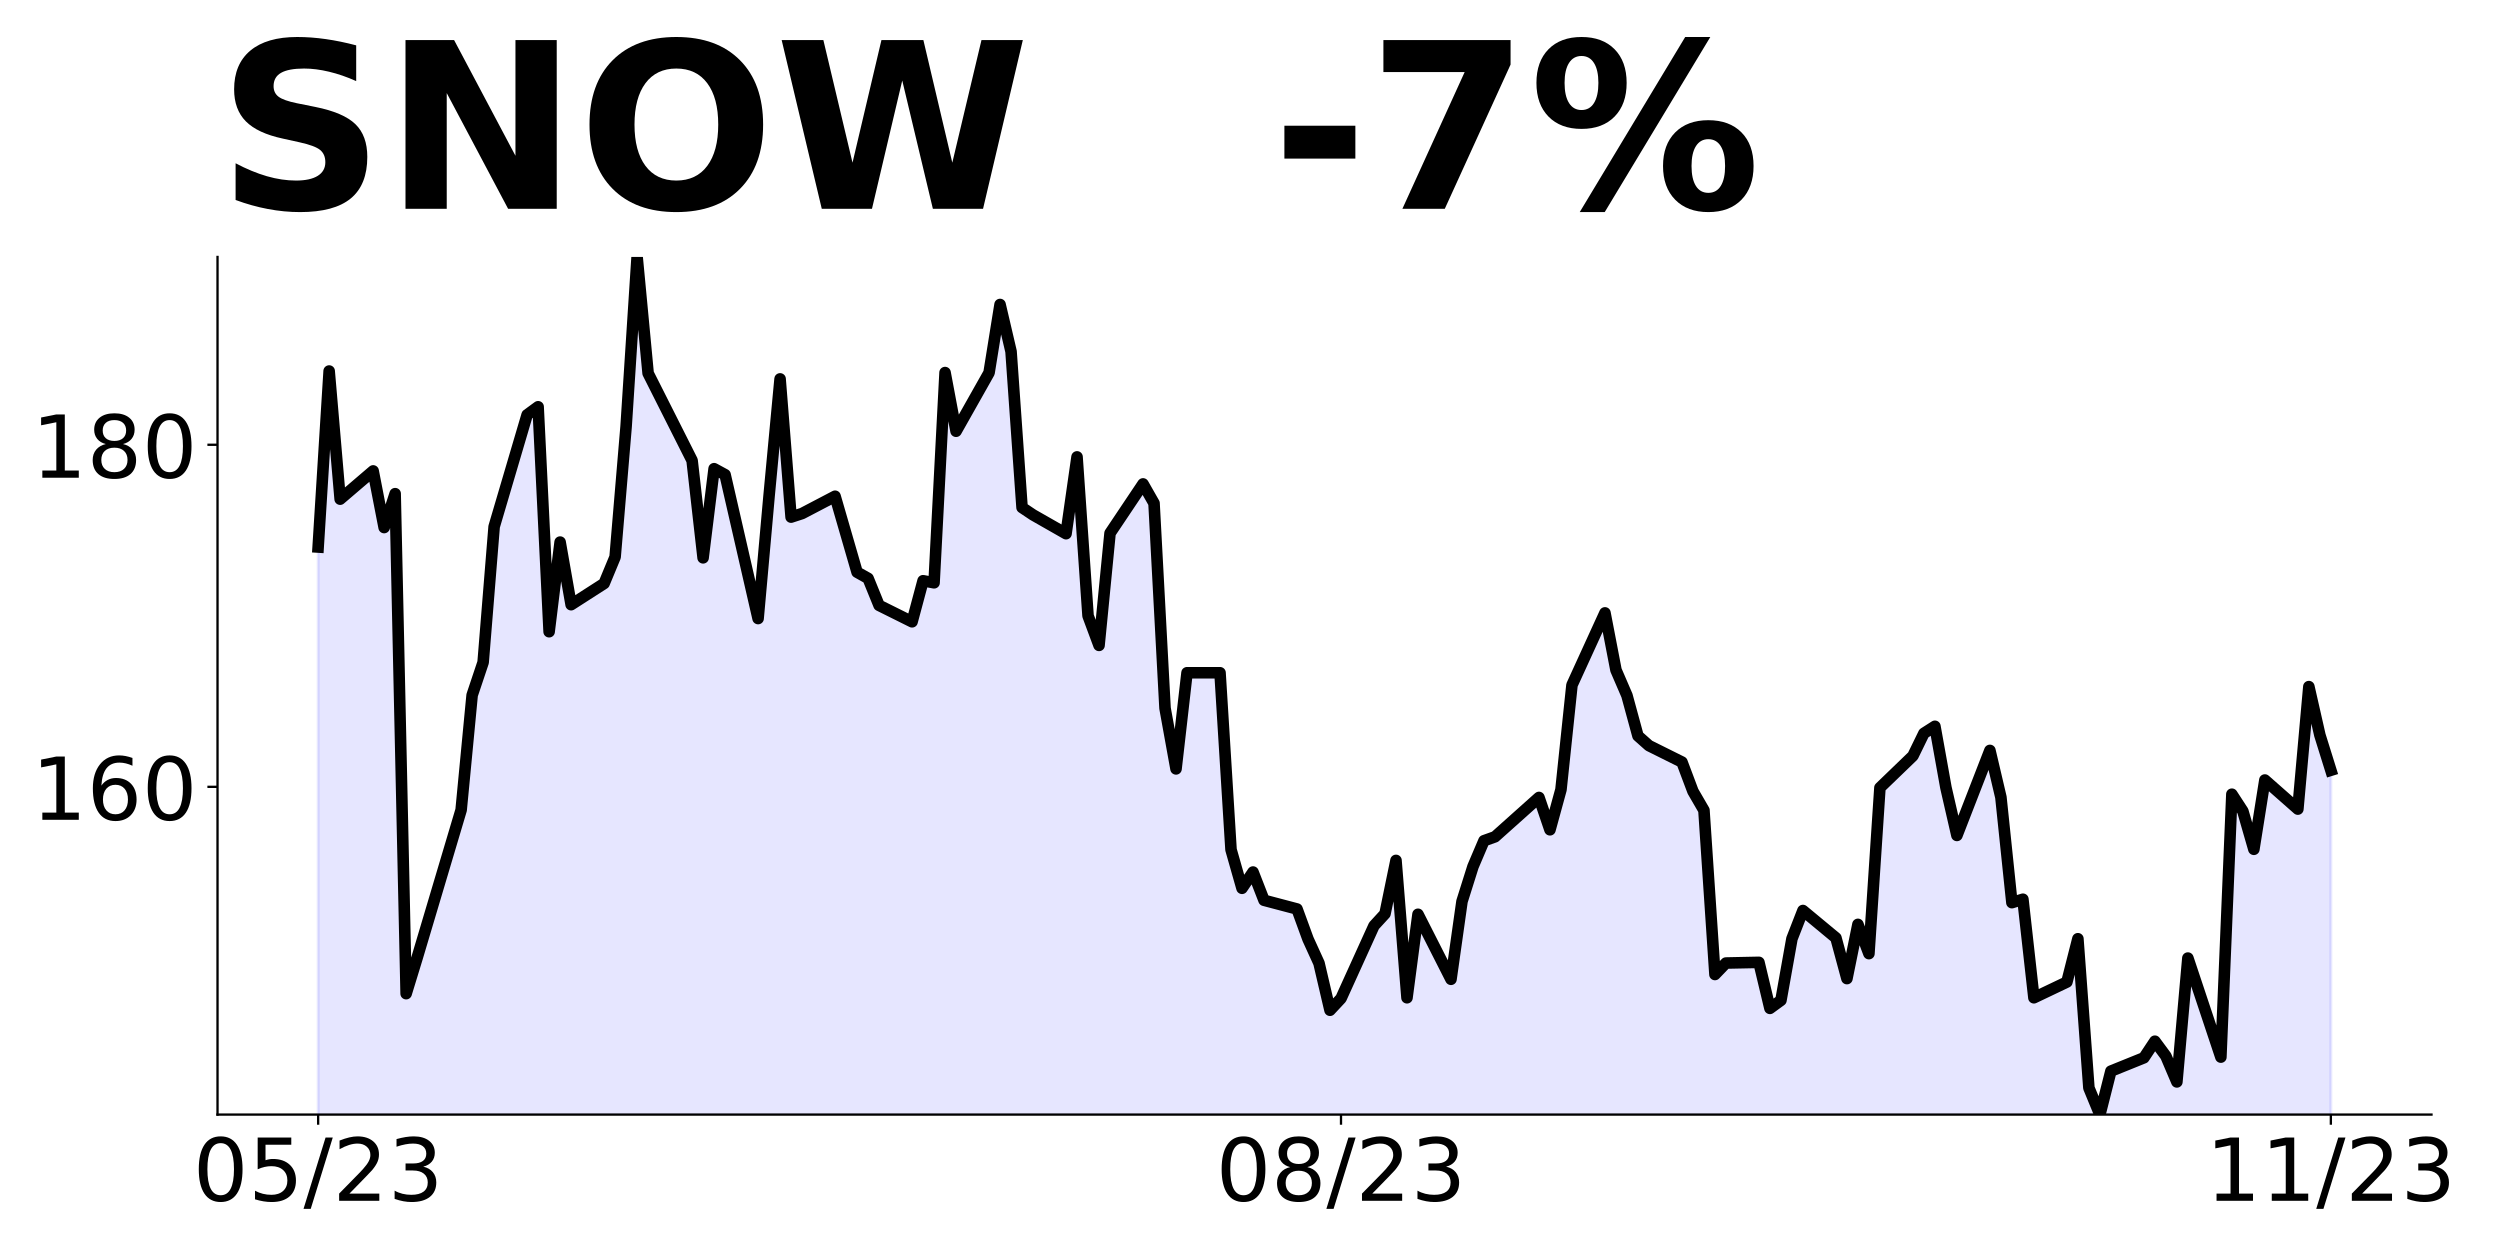
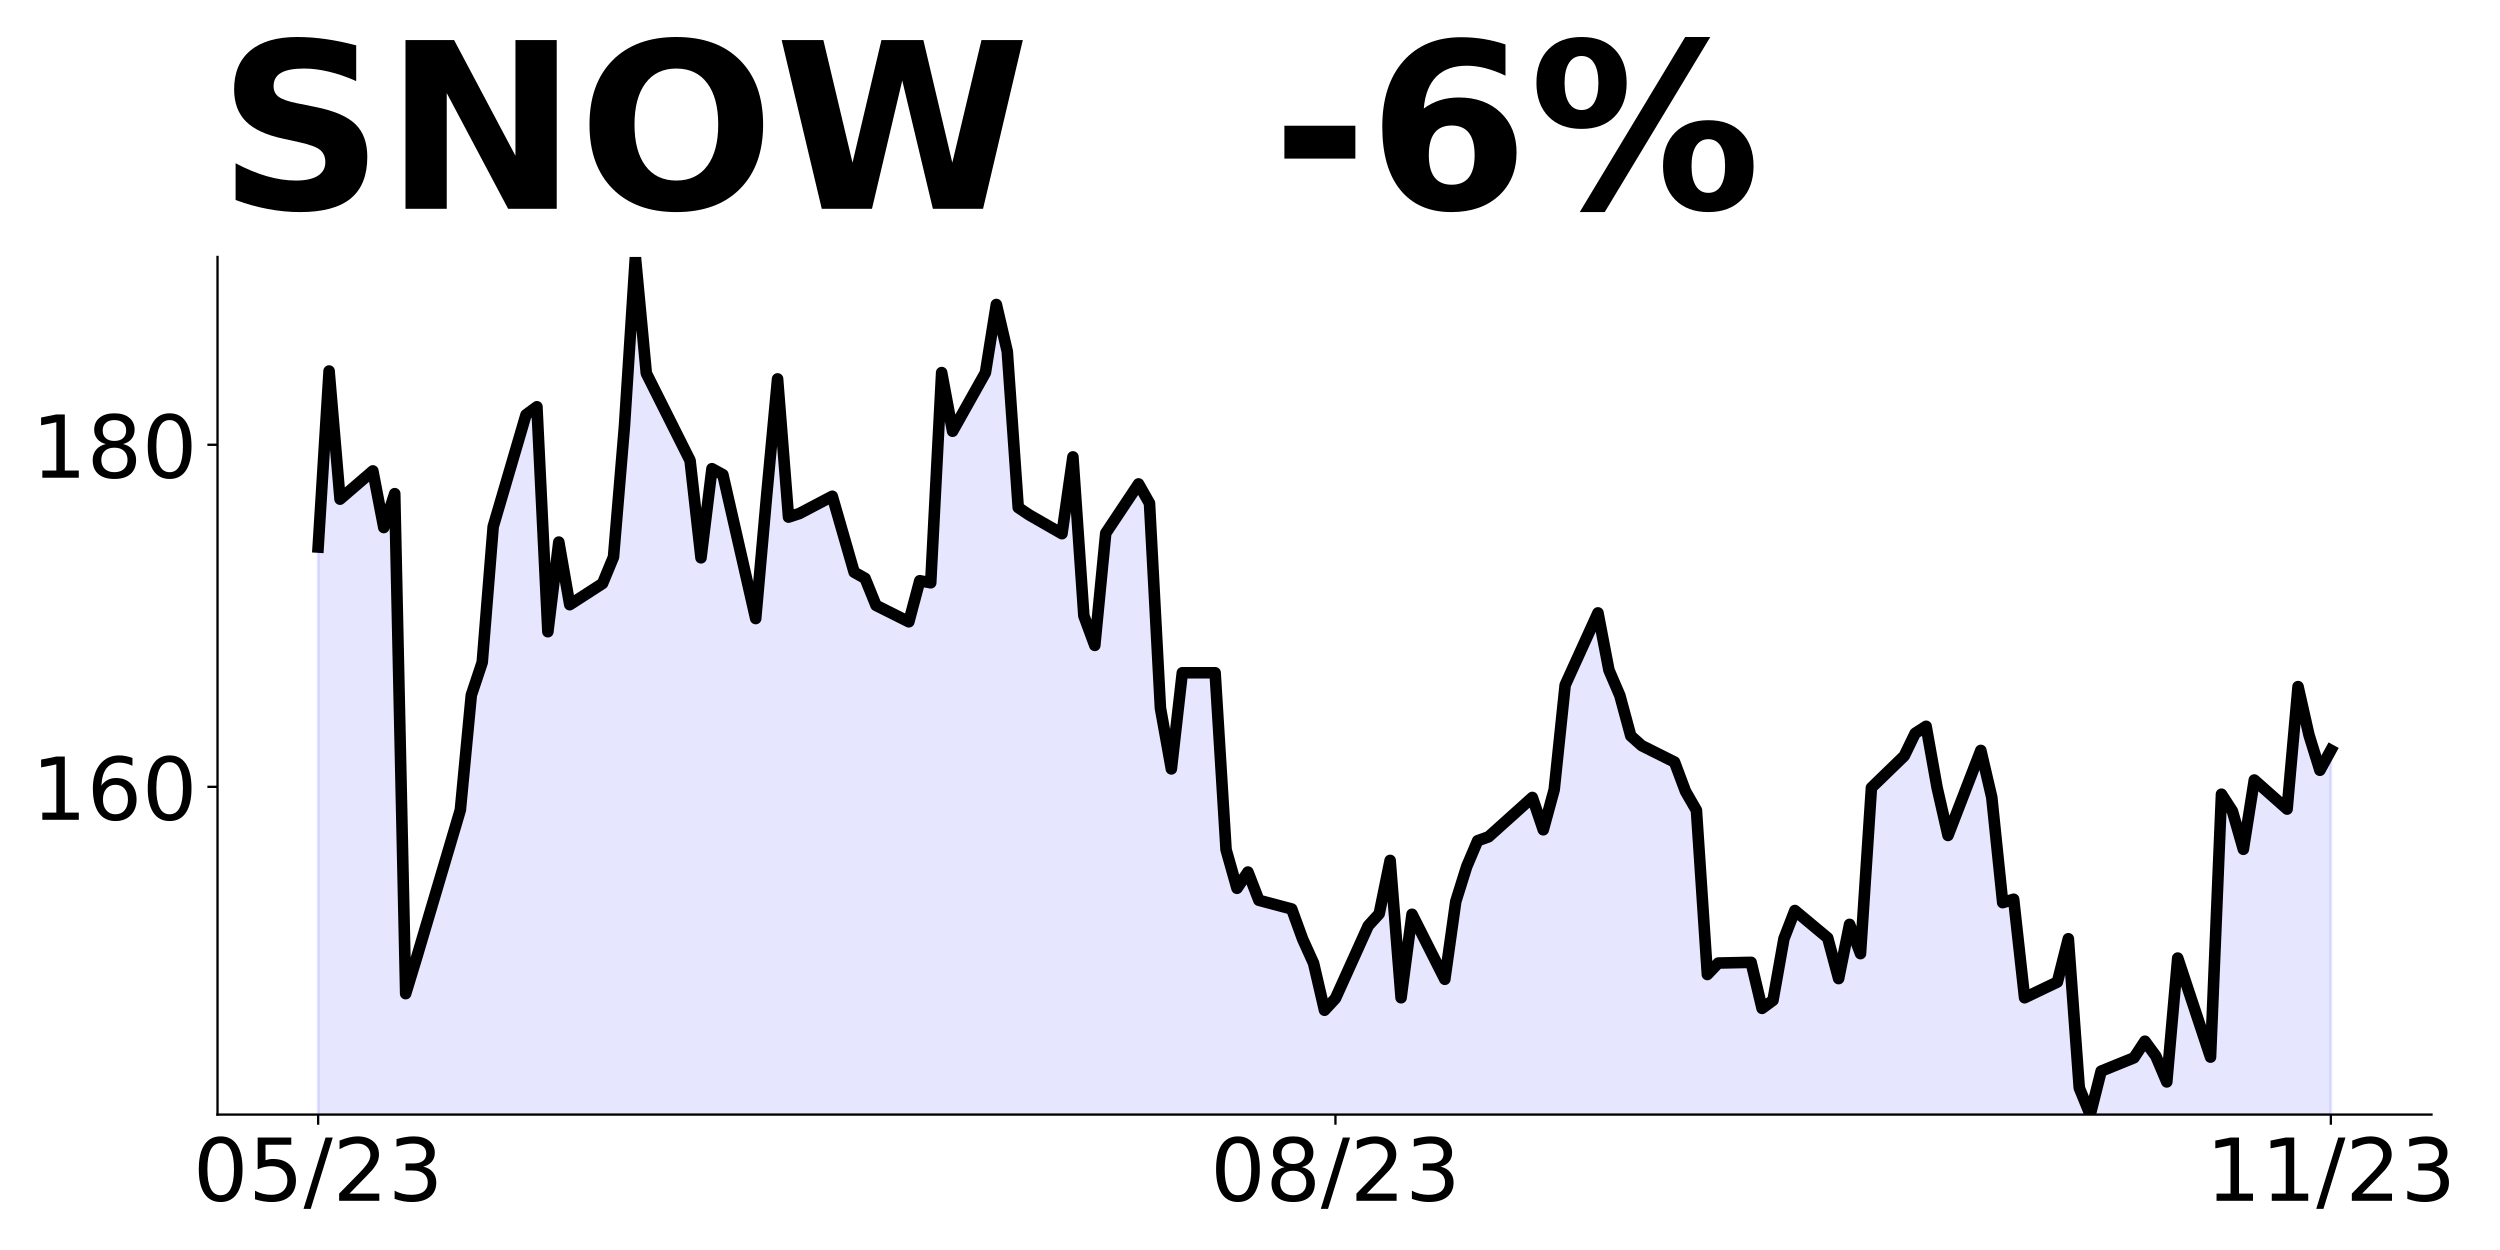
<svg xmlns="http://www.w3.org/2000/svg" xmlns:xlink="http://www.w3.org/1999/xlink" height="432pt" version="1.1" viewBox="0 0 864 432" width="864pt">
  <defs>
    <style type="text/css">
*{stroke-linecap:butt;stroke-linejoin:round;}
  </style>
  </defs>
  <g id="figure_1">
    <g id="patch_1">
      <path d="M 0 432  L 864 432  L 864 0  L 0 0  z " style="fill:none;" />
    </g>
    <g id="axes_1">
      <g id="patch_2">
        <path d="M 75.175 385.2  L 840.324 385.2  L 840.324 88.8  L 75.175 88.8  z " style="fill:none;" />
      </g>
      <g id="PolyCollection_1">
-         <path clip-path="url(#p5289a8e503)" d="M 109.954 1217.768  L 109.954 189.058  L 113.756 128.229  L 117.557 172.506  L 128.96 162.752  L 132.761 182.319  L 136.562 170.614  L 140.363 343.406  L 144.164 330.992  L 159.368 279.917  L 163.169 240.251  L 166.97 228.901  L 170.771 182.023  L 182.174 143.363  L 185.975 140.584  L 189.776 218.32  L 193.577 187.344  L 197.378 208.98  L 208.781 201.65  L 212.583 192.487  L 216.384 147.382  L 220.185 88.8  L 223.986 128.998  L 239.19 159.146  L 242.991 192.782  L 246.792 161.984  L 250.593 164.053  L 261.996 213.768  L 265.797 171.324  L 269.598 130.949  L 273.399 178.713  L 277.2 177.472  L 288.603 171.501  L 296.205 197.748  L 300.006 199.876  L 303.807 209.216  L 315.211 214.891  L 319.012 200.704  L 322.813 201.413  L 326.614 128.761  L 330.415 149.038  L 341.818 128.82  L 345.619 105.234  L 349.42 121.49  L 353.221 175.403  L 357.022 177.945  L 368.425 184.447  L 372.226 157.905  L 376.027 212.822  L 379.828 223.049  L 383.629 184.27  L 395.032 167.245  L 398.833 173.925  L 402.634 244.744  L 406.435 265.73  L 410.236 232.507  L 421.64 232.507  L 425.441 293.632  L 429.242 306.991  L 433.043 301.376  L 436.844 311.13  L 448.247 314.144  L 452.048 324.548  L 455.849 332.884  L 459.65 349.14  L 463.451 345.061  L 474.854 319.938  L 478.655 315.8  L 482.456 297.356  L 486.257 344.825  L 490.058 315.977  L 501.461 338.44  L 505.262 311.543  L 509.063 299.484  L 512.864 290.558  L 516.666 289.198  L 531.87 275.602  L 535.671 286.774  L 539.472 272.882  L 543.273 236.764  L 554.676 211.817  L 558.477 231.561  L 562.278 240.37  L 566.079 254.321  L 569.88 257.69  L 581.283 263.365  L 585.084 273.474  L 588.885 280.035  L 592.686 336.785  L 596.487 332.825  L 607.89 332.588  L 611.691 348.49  L 615.492 345.711  L 619.294 324.43  L 623.095 314.676  L 634.498 324.135  L 638.299 338.204  L 642.1 319.465  L 645.901 329.573  L 649.702 272.232  L 661.105 261.237  L 664.906 253.434  L 668.707 251.01  L 672.508 272.173  L 676.309 288.725  L 687.712 259.345  L 691.513 275.543  L 695.314 311.957  L 699.115 310.775  L 702.916 344.825  L 714.319 339.386  L 718.121 324.43  L 721.922 375.978  L 725.723 385.2  L 729.524 370.185  L 740.927 365.574  L 744.728 359.84  L 748.529 364.983  L 752.33 373.909  L 756.131 331.11  L 767.534 365.338  L 771.335 274.479  L 775.136 280.331  L 778.937 293.513  L 782.738 269.572  L 794.141 279.622  L 797.942 237.296  L 801.743 254.025  L 805.544 266.203  L 805.544 1217.768  L 805.544 1217.768  L 801.743 1217.768  L 797.942 1217.768  L 794.141 1217.768  L 782.738 1217.768  L 778.937 1217.768  L 775.136 1217.768  L 771.335 1217.768  L 767.534 1217.768  L 756.131 1217.768  L 752.33 1217.768  L 748.529 1217.768  L 744.728 1217.768  L 740.927 1217.768  L 729.524 1217.768  L 725.723 1217.768  L 721.922 1217.768  L 718.121 1217.768  L 714.319 1217.768  L 702.916 1217.768  L 699.115 1217.768  L 695.314 1217.768  L 691.513 1217.768  L 687.712 1217.768  L 676.309 1217.768  L 672.508 1217.768  L 668.707 1217.768  L 664.906 1217.768  L 661.105 1217.768  L 649.702 1217.768  L 645.901 1217.768  L 642.1 1217.768  L 638.299 1217.768  L 634.498 1217.768  L 623.095 1217.768  L 619.294 1217.768  L 615.492 1217.768  L 611.691 1217.768  L 607.89 1217.768  L 596.487 1217.768  L 592.686 1217.768  L 588.885 1217.768  L 585.084 1217.768  L 581.283 1217.768  L 569.88 1217.768  L 566.079 1217.768  L 562.278 1217.768  L 558.477 1217.768  L 554.676 1217.768  L 543.273 1217.768  L 539.472 1217.768  L 535.671 1217.768  L 531.87 1217.768  L 516.666 1217.768  L 512.864 1217.768  L 509.063 1217.768  L 505.262 1217.768  L 501.461 1217.768  L 490.058 1217.768  L 486.257 1217.768  L 482.456 1217.768  L 478.655 1217.768  L 474.854 1217.768  L 463.451 1217.768  L 459.65 1217.768  L 455.849 1217.768  L 452.048 1217.768  L 448.247 1217.768  L 436.844 1217.768  L 433.043 1217.768  L 429.242 1217.768  L 425.441 1217.768  L 421.64 1217.768  L 410.236 1217.768  L 406.435 1217.768  L 402.634 1217.768  L 398.833 1217.768  L 395.032 1217.768  L 383.629 1217.768  L 379.828 1217.768  L 376.027 1217.768  L 372.226 1217.768  L 368.425 1217.768  L 357.022 1217.768  L 353.221 1217.768  L 349.42 1217.768  L 345.619 1217.768  L 341.818 1217.768  L 330.415 1217.768  L 326.614 1217.768  L 322.813 1217.768  L 319.012 1217.768  L 315.211 1217.768  L 303.807 1217.768  L 300.006 1217.768  L 296.205 1217.768  L 288.603 1217.768  L 277.2 1217.768  L 273.399 1217.768  L 269.598 1217.768  L 265.797 1217.768  L 261.996 1217.768  L 250.593 1217.768  L 246.792 1217.768  L 242.991 1217.768  L 239.19 1217.768  L 223.986 1217.768  L 220.185 1217.768  L 216.384 1217.768  L 212.583 1217.768  L 208.781 1217.768  L 197.378 1217.768  L 193.577 1217.768  L 189.776 1217.768  L 185.975 1217.768  L 182.174 1217.768  L 170.771 1217.768  L 166.97 1217.768  L 163.169 1217.768  L 159.368 1217.768  L 144.164 1217.768  L 140.363 1217.768  L 136.562 1217.768  L 132.761 1217.768  L 128.96 1217.768  L 117.557 1217.768  L 113.756 1217.768  L 109.954 1217.768  z " style="fill:#0000ff;fill-opacity:0.1;stroke:#0000ff;stroke-opacity:0.1;" />
+         <path clip-path="url(#pd051cc1b92)" d="M 109.954 1217.768  L 109.954 189.058  L 113.735 128.229  L 117.515 172.506  L 128.856 162.752  L 132.637 182.319  L 136.417 170.614  L 140.198 343.406  L 143.978 330.992  L 159.099 279.917  L 162.88 240.251  L 166.66 228.901  L 170.441 182.023  L 181.782 143.363  L 185.562 140.584  L 189.342 218.32  L 193.123 187.344  L 196.903 208.98  L 208.244 201.65  L 212.025 192.487  L 215.805 147.382  L 219.586 88.8  L 223.366 128.998  L 238.487 159.146  L 242.268 192.782  L 246.048 161.984  L 249.829 164.053  L 261.17 213.768  L 264.95 171.324  L 268.73 130.949  L 272.511 178.713  L 276.291 177.472  L 287.632 171.501  L 295.193 197.748  L 298.973 199.876  L 302.754 209.216  L 314.095 214.891  L 317.875 200.704  L 321.656 201.413  L 325.436 128.761  L 329.217 149.038  L 340.558 128.82  L 344.338 105.234  L 348.118 121.49  L 351.899 175.403  L 355.679 177.945  L 367.02 184.447  L 370.801 157.905  L 374.581 212.822  L 378.361 223.049  L 382.142 184.27  L 393.483 167.245  L 397.263 173.925  L 401.044 244.744  L 404.824 265.73  L 408.604 232.507  L 419.946 232.507  L 423.726 293.632  L 427.506 306.991  L 431.287 301.376  L 435.067 311.13  L 446.408 314.144  L 450.189 324.548  L 453.969 332.884  L 457.749 349.14  L 461.53 345.061  L 472.871 319.938  L 476.651 315.8  L 480.432 297.356  L 484.212 344.825  L 487.992 315.977  L 499.334 338.44  L 503.114 311.543  L 506.894 299.484  L 510.675 290.558  L 514.455 289.198  L 529.577 275.602  L 533.357 286.774  L 537.137 272.882  L 540.918 236.764  L 552.259 211.817  L 556.039 231.561  L 559.82 240.37  L 563.6 254.321  L 567.38 257.69  L 578.722 263.365  L 582.502 273.474  L 586.282 280.035  L 590.063 336.785  L 593.843 332.825  L 605.184 332.588  L 608.965 348.49  L 612.745 345.711  L 616.525 324.43  L 620.306 314.676  L 631.647 324.135  L 635.427 338.204  L 639.208 319.465  L 642.988 329.573  L 646.768 272.232  L 658.11 261.237  L 661.89 253.434  L 665.67 251.01  L 669.451 272.173  L 673.231 288.725  L 684.572 259.345  L 688.353 275.543  L 692.133 311.957  L 695.913 310.775  L 699.694 344.825  L 711.035 339.386  L 714.815 324.43  L 718.596 375.978  L 722.376 385.2  L 726.156 370.185  L 737.498 365.574  L 741.278 359.84  L 745.058 364.983  L 748.839 373.909  L 752.619 331.11  L 763.96 365.338  L 767.741 274.479  L 771.521 280.331  L 775.301 293.513  L 779.082 269.572  L 790.423 279.622  L 794.203 237.296  L 797.984 254.025  L 801.764 266.203  L 805.544 259.286  L 805.544 1217.768  L 805.544 1217.768  L 801.764 1217.768  L 797.984 1217.768  L 794.203 1217.768  L 790.423 1217.768  L 779.082 1217.768  L 775.301 1217.768  L 771.521 1217.768  L 767.741 1217.768  L 763.96 1217.768  L 752.619 1217.768  L 748.839 1217.768  L 745.058 1217.768  L 741.278 1217.768  L 737.498 1217.768  L 726.156 1217.768  L 722.376 1217.768  L 718.596 1217.768  L 714.815 1217.768  L 711.035 1217.768  L 699.694 1217.768  L 695.913 1217.768  L 692.133 1217.768  L 688.353 1217.768  L 684.572 1217.768  L 673.231 1217.768  L 669.451 1217.768  L 665.67 1217.768  L 661.89 1217.768  L 658.11 1217.768  L 646.768 1217.768  L 642.988 1217.768  L 639.208 1217.768  L 635.427 1217.768  L 631.647 1217.768  L 620.306 1217.768  L 616.525 1217.768  L 612.745 1217.768  L 608.965 1217.768  L 605.184 1217.768  L 593.843 1217.768  L 590.063 1217.768  L 586.282 1217.768  L 582.502 1217.768  L 578.722 1217.768  L 567.38 1217.768  L 563.6 1217.768  L 559.82 1217.768  L 556.039 1217.768  L 552.259 1217.768  L 540.918 1217.768  L 537.137 1217.768  L 533.357 1217.768  L 529.577 1217.768  L 514.455 1217.768  L 510.675 1217.768  L 506.894 1217.768  L 503.114 1217.768  L 499.334 1217.768  L 487.992 1217.768  L 484.212 1217.768  L 480.432 1217.768  L 476.651 1217.768  L 472.871 1217.768  L 461.53 1217.768  L 457.749 1217.768  L 453.969 1217.768  L 450.189 1217.768  L 446.408 1217.768  L 435.067 1217.768  L 431.287 1217.768  L 427.506 1217.768  L 423.726 1217.768  L 419.946 1217.768  L 408.604 1217.768  L 404.824 1217.768  L 401.044 1217.768  L 397.263 1217.768  L 393.483 1217.768  L 382.142 1217.768  L 378.361 1217.768  L 374.581 1217.768  L 370.801 1217.768  L 367.02 1217.768  L 355.679 1217.768  L 351.899 1217.768  L 348.118 1217.768  L 344.338 1217.768  L 340.558 1217.768  L 329.217 1217.768  L 325.436 1217.768  L 321.656 1217.768  L 317.875 1217.768  L 314.095 1217.768  L 302.754 1217.768  L 298.973 1217.768  L 295.193 1217.768  L 287.632 1217.768  L 276.291 1217.768  L 272.511 1217.768  L 268.73 1217.768  L 264.95 1217.768  L 261.17 1217.768  L 249.829 1217.768  L 246.048 1217.768  L 242.268 1217.768  L 238.487 1217.768  L 223.366 1217.768  L 219.586 1217.768  L 215.805 1217.768  L 212.025 1217.768  L 208.244 1217.768  L 196.903 1217.768  L 193.123 1217.768  L 189.342 1217.768  L 185.562 1217.768  L 181.782 1217.768  L 170.441 1217.768  L 166.66 1217.768  L 162.88 1217.768  L 159.099 1217.768  L 143.978 1217.768  L 140.198 1217.768  L 136.417 1217.768  L 132.637 1217.768  L 128.856 1217.768  L 117.515 1217.768  L 113.735 1217.768  L 109.954 1217.768  z " style="fill:#0000ff;fill-opacity:0.1;stroke:#0000ff;stroke-opacity:0.1;" />
      </g>
      <g id="matplotlib.axis_1">
        <g id="xtick_1">
          <g id="line2d_1">
            <defs>
-               <path d="M 0 0  L 0 3.5  " id="m6dd5191276" style="stroke:#000000;stroke-width:0.8;" />
+               <path d="M 0 0  L 0 3.5  " id="m970cd33111" style="stroke:#000000;stroke-width:0.8;" />
            </defs>
            <g>
-               <use style="stroke:#000000;stroke-width:0.8;" x="109.954" xlink:href="#m6dd5191276" y="385.2" />
+               <use style="stroke:#000000;stroke-width:0.8;" x="109.954" xlink:href="#m970cd33111" y="385.2" />
            </g>
          </g>
          <g id="text_1">
            <defs>
              <path d="M 31.781 66.406  Q 24.172 66.406 20.328 58.906  Q 16.5 51.422 16.5 36.375  Q 16.5 21.391 20.328 13.891  Q 24.172 6.391 31.781 6.391  Q 39.453 6.391 43.281 13.891  Q 47.125 21.391 47.125 36.375  Q 47.125 51.422 43.281 58.906  Q 39.453 66.406 31.781 66.406  z M 31.781 74.219  Q 44.047 74.219 50.516 64.516  Q 56.984 54.828 56.984 36.375  Q 56.984 17.969 50.516 8.266  Q 44.047 -1.422 31.781 -1.422  Q 19.531 -1.422 13.062 8.266  Q 6.594 17.969 6.594 36.375  Q 6.594 54.828 13.062 64.516  Q 19.531 74.219 31.781 74.219  z " id="DejaVuSans-48" />
              <path d="M 10.797 72.906  L 49.516 72.906  L 49.516 64.594  L 19.828 64.594  L 19.828 46.734  Q 21.969 47.469 24.109 47.828  Q 26.266 48.188 28.422 48.188  Q 40.625 48.188 47.75 41.5  Q 54.891 34.812 54.891 23.391  Q 54.891 11.625 47.562 5.094  Q 40.234 -1.422 26.906 -1.422  Q 22.312 -1.422 17.547 -0.641  Q 12.797 0.141 7.719 1.703  L 7.719 11.625  Q 12.109 9.234 16.797 8.062  Q 21.484 6.891 26.703 6.891  Q 35.156 6.891 40.078 11.328  Q 45.016 15.766 45.016 23.391  Q 45.016 31 40.078 35.438  Q 35.156 39.891 26.703 39.891  Q 22.75 39.891 18.812 39.016  Q 14.891 38.141 10.797 36.281  z " id="DejaVuSans-53" />
              <path d="M 25.391 72.906  L 33.688 72.906  L 8.297 -9.281  L 0 -9.281  z " id="DejaVuSans-47" />
              <path d="M 19.188 8.297  L 53.609 8.297  L 53.609 0  L 7.328 0  L 7.328 8.297  Q 12.938 14.109 22.625 23.891  Q 32.328 33.688 34.812 36.531  Q 39.547 41.844 41.422 45.531  Q 43.312 49.219 43.312 52.781  Q 43.312 58.594 39.234 62.25  Q 35.156 65.922 28.609 65.922  Q 23.969 65.922 18.812 64.312  Q 13.672 62.703 7.812 59.422  L 7.812 69.391  Q 13.766 71.781 18.938 73  Q 24.125 74.219 28.422 74.219  Q 39.75 74.219 46.484 68.547  Q 53.219 62.891 53.219 53.422  Q 53.219 48.922 51.531 44.891  Q 49.859 40.875 45.406 35.406  Q 44.188 33.984 37.641 27.219  Q 31.109 20.453 19.188 8.297  z " id="DejaVuSans-50" />
              <path d="M 40.578 39.312  Q 47.656 37.797 51.625 33  Q 55.609 28.219 55.609 21.188  Q 55.609 10.406 48.188 4.484  Q 40.766 -1.422 27.094 -1.422  Q 22.516 -1.422 17.656 -0.516  Q 12.797 0.391 7.625 2.203  L 7.625 11.719  Q 11.719 9.328 16.594 8.109  Q 21.484 6.891 26.812 6.891  Q 36.078 6.891 40.938 10.547  Q 45.797 14.203 45.797 21.188  Q 45.797 27.641 41.281 31.266  Q 36.766 34.906 28.719 34.906  L 20.219 34.906  L 20.219 43.016  L 29.109 43.016  Q 36.375 43.016 40.234 45.922  Q 44.094 48.828 44.094 54.297  Q 44.094 59.906 40.109 62.906  Q 36.141 65.922 28.719 65.922  Q 24.656 65.922 20.016 65.031  Q 15.375 64.156 9.812 62.312  L 9.812 71.094  Q 15.438 72.656 20.344 73.438  Q 25.25 74.219 29.594 74.219  Q 40.828 74.219 47.359 69.109  Q 53.906 64.016 53.906 55.328  Q 53.906 49.266 50.438 45.094  Q 46.969 40.922 40.578 39.312  z " id="DejaVuSans-51" />
            </defs>
            <g transform="translate(66.72637 414.9953)scale(0.3 -0.3)">
              <use xlink:href="#DejaVuSans-48" />
              <use x="63.623" xlink:href="#DejaVuSans-53" />
              <use x="127.246" xlink:href="#DejaVuSans-47" />
              <use x="160.938" xlink:href="#DejaVuSans-50" />
              <use x="224.561" xlink:href="#DejaVuSans-51" />
            </g>
          </g>
        </g>
        <g id="xtick_2">
          <g id="line2d_2">
            <g>
-               <use style="stroke:#000000;stroke-width:0.8;" x="463.451" xlink:href="#m6dd5191276" y="385.2" />
+               <use style="stroke:#000000;stroke-width:0.8;" x="461.53" xlink:href="#m970cd33111" y="385.2" />
            </g>
          </g>
          <g id="text_2">
            <defs>
              <path d="M 31.781 34.625  Q 24.75 34.625 20.719 30.859  Q 16.703 27.094 16.703 20.516  Q 16.703 13.922 20.719 10.156  Q 24.75 6.391 31.781 6.391  Q 38.812 6.391 42.859 10.172  Q 46.922 13.969 46.922 20.516  Q 46.922 27.094 42.891 30.859  Q 38.875 34.625 31.781 34.625  z M 21.922 38.812  Q 15.578 40.375 12.031 44.719  Q 8.5 49.078 8.5 55.328  Q 8.5 64.062 14.719 69.141  Q 20.953 74.219 31.781 74.219  Q 42.672 74.219 48.875 69.141  Q 55.078 64.062 55.078 55.328  Q 55.078 49.078 51.531 44.719  Q 48 40.375 41.703 38.812  Q 48.828 37.156 52.797 32.312  Q 56.781 27.484 56.781 20.516  Q 56.781 9.906 50.312 4.234  Q 43.844 -1.422 31.781 -1.422  Q 19.734 -1.422 13.25 4.234  Q 6.781 9.906 6.781 20.516  Q 6.781 27.484 10.781 32.312  Q 14.797 37.156 21.922 38.812  z M 18.312 54.391  Q 18.312 48.734 21.844 45.562  Q 25.391 42.391 31.781 42.391  Q 38.141 42.391 41.719 45.562  Q 45.312 48.734 45.312 54.391  Q 45.312 60.062 41.719 63.234  Q 38.141 66.406 31.781 66.406  Q 25.391 66.406 21.844 63.234  Q 18.312 60.062 18.312 54.391  z " id="DejaVuSans-56" />
            </defs>
-             <g transform="translate(420.2229 414.9953)scale(0.3 -0.3)">
+             <g transform="translate(418.3017 414.9953)scale(0.3 -0.3)">
              <use xlink:href="#DejaVuSans-48" />
              <use x="63.623" xlink:href="#DejaVuSans-56" />
              <use x="127.246" xlink:href="#DejaVuSans-47" />
              <use x="160.938" xlink:href="#DejaVuSans-50" />
              <use x="224.561" xlink:href="#DejaVuSans-51" />
            </g>
          </g>
        </g>
        <g id="xtick_3">
          <g id="line2d_3">
            <g>
-               <use style="stroke:#000000;stroke-width:0.8;" x="805.544" xlink:href="#m6dd5191276" y="385.2" />
+               <use style="stroke:#000000;stroke-width:0.8;" x="805.544" xlink:href="#m970cd33111" y="385.2" />
            </g>
          </g>
          <g id="text_3">
            <defs>
              <path d="M 12.406 8.297  L 28.516 8.297  L 28.516 63.922  L 10.984 60.406  L 10.984 69.391  L 28.422 72.906  L 38.281 72.906  L 38.281 8.297  L 54.391 8.297  L 54.391 0  L 12.406 0  z " id="DejaVuSans-49" />
            </defs>
            <g transform="translate(762.3162 414.9953)scale(0.3 -0.3)">
              <use xlink:href="#DejaVuSans-49" />
              <use x="63.623" xlink:href="#DejaVuSans-49" />
              <use x="127.246" xlink:href="#DejaVuSans-47" />
              <use x="160.938" xlink:href="#DejaVuSans-50" />
              <use x="224.561" xlink:href="#DejaVuSans-51" />
            </g>
          </g>
        </g>
      </g>
      <g id="matplotlib.axis_2">
        <g id="ytick_1">
          <g id="line2d_4">
            <defs>
-               <path d="M 0 0  L -3.5 0  " id="mcd9bc396ca" style="stroke:#000000;stroke-width:0.8;" />
+               <path d="M 0 0  L -3.5 0  " id="m88acf14ee0" style="stroke:#000000;stroke-width:0.8;" />
            </defs>
            <g>
-               <use style="stroke:#000000;stroke-width:0.8;" x="75.175" xlink:href="#mcd9bc396ca" y="271.937" />
+               <use style="stroke:#000000;stroke-width:0.8;" x="75.175" xlink:href="#m88acf14ee0" y="271.937" />
            </g>
          </g>
          <g id="text_4">
            <defs>
              <path d="M 33.016 40.375  Q 26.375 40.375 22.484 35.828  Q 18.609 31.297 18.609 23.391  Q 18.609 15.531 22.484 10.953  Q 26.375 6.391 33.016 6.391  Q 39.656 6.391 43.531 10.953  Q 47.406 15.531 47.406 23.391  Q 47.406 31.297 43.531 35.828  Q 39.656 40.375 33.016 40.375  z M 52.594 71.297  L 52.594 62.312  Q 48.875 64.062 45.094 64.984  Q 41.312 65.922 37.594 65.922  Q 27.828 65.922 22.672 59.328  Q 17.531 52.734 16.797 39.406  Q 19.672 43.656 24.016 45.922  Q 28.375 48.188 33.594 48.188  Q 44.578 48.188 50.953 41.516  Q 57.328 34.859 57.328 23.391  Q 57.328 12.156 50.688 5.359  Q 44.047 -1.422 33.016 -1.422  Q 20.359 -1.422 13.672 8.266  Q 6.984 17.969 6.984 36.375  Q 6.984 53.656 15.188 63.938  Q 23.391 74.219 37.203 74.219  Q 40.922 74.219 44.703 73.484  Q 48.484 72.75 52.594 71.297  z " id="DejaVuSans-54" />
            </defs>
            <g transform="translate(10.9125 283.3343)scale(0.3 -0.3)">
              <use xlink:href="#DejaVuSans-49" />
              <use x="63.623" xlink:href="#DejaVuSans-54" />
              <use x="127.246" xlink:href="#DejaVuSans-48" />
            </g>
          </g>
        </g>
        <g id="ytick_2">
          <g id="line2d_5">
            <g>
-               <use style="stroke:#000000;stroke-width:0.8;" x="75.175" xlink:href="#mcd9bc396ca" y="153.708" />
+               <use style="stroke:#000000;stroke-width:0.8;" x="75.175" xlink:href="#m88acf14ee0" y="153.708" />
            </g>
          </g>
          <g id="text_5">
            <g transform="translate(10.9125 165.1053)scale(0.3 -0.3)">
              <use xlink:href="#DejaVuSans-49" />
              <use x="63.623" xlink:href="#DejaVuSans-56" />
              <use x="127.246" xlink:href="#DejaVuSans-48" />
            </g>
          </g>
        </g>
      </g>
      <g id="line2d_6">
-         <path clip-path="url(#p5289a8e503)" d="M 109.954 189.058  L 113.756 128.229  L 117.557 172.506  L 128.96 162.752  L 132.761 182.319  L 136.562 170.614  L 140.363 343.406  L 144.164 330.992  L 159.368 279.917  L 163.169 240.251  L 166.97 228.901  L 170.771 182.023  L 182.174 143.363  L 185.975 140.584  L 189.776 218.32  L 193.577 187.344  L 197.378 208.98  L 208.781 201.65  L 212.583 192.487  L 216.384 147.382  L 220.185 88.8  L 223.986 128.998  L 239.19 159.146  L 242.991 192.782  L 246.792 161.984  L 250.593 164.053  L 261.996 213.768  L 265.797 171.324  L 269.598 130.949  L 273.399 178.713  L 277.2 177.472  L 288.603 171.501  L 296.205 197.748  L 300.006 199.876  L 303.807 209.216  L 315.211 214.891  L 319.012 200.704  L 322.813 201.413  L 326.614 128.761  L 330.415 149.038  L 341.818 128.82  L 345.619 105.234  L 349.42 121.49  L 353.221 175.403  L 357.022 177.945  L 368.425 184.447  L 372.226 157.905  L 376.027 212.822  L 379.828 223.049  L 383.629 184.27  L 395.032 167.245  L 398.833 173.925  L 402.634 244.744  L 406.435 265.73  L 410.236 232.507  L 421.64 232.507  L 425.441 293.632  L 429.242 306.991  L 433.043 301.376  L 436.844 311.13  L 448.247 314.144  L 452.048 324.548  L 455.849 332.884  L 459.65 349.14  L 463.451 345.061  L 474.854 319.938  L 478.655 315.8  L 482.456 297.356  L 486.257 344.825  L 490.058 315.977  L 501.461 338.44  L 505.262 311.543  L 509.063 299.484  L 512.864 290.558  L 516.666 289.198  L 531.87 275.602  L 535.671 286.774  L 539.472 272.882  L 543.273 236.764  L 554.676 211.817  L 558.477 231.561  L 562.278 240.37  L 566.079 254.321  L 569.88 257.69  L 581.283 263.365  L 585.084 273.474  L 588.885 280.035  L 592.686 336.785  L 596.487 332.825  L 607.89 332.588  L 611.691 348.49  L 615.492 345.711  L 619.294 324.43  L 623.095 314.676  L 634.498 324.135  L 638.299 338.204  L 642.1 319.465  L 645.901 329.573  L 649.702 272.232  L 661.105 261.237  L 664.906 253.434  L 668.707 251.01  L 672.508 272.173  L 676.309 288.725  L 687.712 259.345  L 691.513 275.543  L 695.314 311.957  L 699.115 310.775  L 702.916 344.825  L 714.319 339.386  L 718.121 324.43  L 721.922 375.978  L 725.723 385.2  L 729.524 370.185  L 740.927 365.574  L 744.728 359.84  L 748.529 364.983  L 752.33 373.909  L 756.131 331.11  L 767.534 365.338  L 771.335 274.479  L 775.136 280.331  L 778.937 293.513  L 782.738 269.572  L 794.141 279.622  L 797.942 237.296  L 801.743 254.025  L 805.544 266.203  L 805.544 266.203  " style="fill:none;stroke:#000000;stroke-linecap:square;stroke-width:4;" />
+         <path clip-path="url(#pd051cc1b92)" d="M 109.954 189.058  L 113.735 128.229  L 117.515 172.506  L 128.856 162.752  L 132.637 182.319  L 136.417 170.614  L 140.198 343.406  L 143.978 330.992  L 159.099 279.917  L 162.88 240.251  L 166.66 228.901  L 170.441 182.023  L 181.782 143.363  L 185.562 140.584  L 189.342 218.32  L 193.123 187.344  L 196.903 208.98  L 208.244 201.65  L 212.025 192.487  L 215.805 147.382  L 219.586 88.8  L 223.366 128.998  L 238.487 159.146  L 242.268 192.782  L 246.048 161.984  L 249.829 164.053  L 261.17 213.768  L 264.95 171.324  L 268.73 130.949  L 272.511 178.713  L 276.291 177.472  L 287.632 171.501  L 295.193 197.748  L 298.973 199.876  L 302.754 209.216  L 314.095 214.891  L 317.875 200.704  L 321.656 201.413  L 325.436 128.761  L 329.217 149.038  L 340.558 128.82  L 344.338 105.234  L 348.118 121.49  L 351.899 175.403  L 355.679 177.945  L 367.02 184.447  L 370.801 157.905  L 374.581 212.822  L 378.361 223.049  L 382.142 184.27  L 393.483 167.245  L 397.263 173.925  L 401.044 244.744  L 404.824 265.73  L 408.604 232.507  L 419.946 232.507  L 423.726 293.632  L 427.506 306.991  L 431.287 301.376  L 435.067 311.13  L 446.408 314.144  L 450.189 324.548  L 453.969 332.884  L 457.749 349.14  L 461.53 345.061  L 472.871 319.938  L 476.651 315.8  L 480.432 297.356  L 484.212 344.825  L 487.992 315.977  L 499.334 338.44  L 503.114 311.543  L 506.894 299.484  L 510.675 290.558  L 514.455 289.198  L 529.577 275.602  L 533.357 286.774  L 537.137 272.882  L 540.918 236.764  L 552.259 211.817  L 556.039 231.561  L 559.82 240.37  L 563.6 254.321  L 567.38 257.69  L 578.722 263.365  L 582.502 273.474  L 586.282 280.035  L 590.063 336.785  L 593.843 332.825  L 605.184 332.588  L 608.965 348.49  L 612.745 345.711  L 616.525 324.43  L 620.306 314.676  L 631.647 324.135  L 635.427 338.204  L 639.208 319.465  L 642.988 329.573  L 646.768 272.232  L 658.11 261.237  L 661.89 253.434  L 665.67 251.01  L 669.451 272.173  L 673.231 288.725  L 684.572 259.345  L 688.353 275.543  L 692.133 311.957  L 695.913 310.775  L 699.694 344.825  L 711.035 339.386  L 714.815 324.43  L 718.596 375.978  L 722.376 385.2  L 726.156 370.185  L 737.498 365.574  L 741.278 359.84  L 745.058 364.983  L 748.839 373.909  L 752.619 331.11  L 763.96 365.338  L 767.741 274.479  L 771.521 280.331  L 775.301 293.513  L 779.082 269.572  L 790.423 279.622  L 794.203 237.296  L 797.984 254.025  L 801.764 266.203  L 805.544 259.286  L 805.544 259.286  " style="fill:none;stroke:#000000;stroke-linecap:square;stroke-width:4;" />
      </g>
      <g id="patch_3">
        <path d="M 75.175 385.2  L 75.175 88.8  " style="fill:none;stroke:#000000;stroke-linecap:square;stroke-linejoin:miter;stroke-width:0.8;" />
      </g>
      <g id="patch_4">
        <path d="M 75.175 385.2  L 840.324 385.2  " style="fill:none;stroke:#000000;stroke-linecap:square;stroke-linejoin:miter;stroke-width:0.8;" />
      </g>
      <g id="text_6">
        <defs>
          <path d="M 59.906 70.609  L 59.906 55.172  Q 53.906 57.859 48.188 59.219  Q 42.484 60.594 37.406 60.594  Q 30.672 60.594 27.438 58.734  Q 24.219 56.891 24.219 52.984  Q 24.219 50.047 26.391 48.406  Q 28.562 46.781 34.281 45.609  L 42.281 44  Q 54.438 41.547 59.562 36.562  Q 64.703 31.594 64.703 22.406  Q 64.703 10.359 57.547 4.469  Q 50.391 -1.422 35.688 -1.422  Q 28.766 -1.422 21.781 -0.094  Q 14.797 1.219 7.812 3.812  L 7.812 19.672  Q 14.797 15.969 21.312 14.078  Q 27.828 12.203 33.891 12.203  Q 40.047 12.203 43.312 14.25  Q 46.578 16.312 46.578 20.125  Q 46.578 23.531 44.359 25.391  Q 42.141 27.25 35.5 28.719  L 28.219 30.328  Q 17.281 32.672 12.219 37.797  Q 7.172 42.922 7.172 51.609  Q 7.172 62.5 14.203 68.359  Q 21.234 74.219 34.422 74.219  Q 40.438 74.219 46.781 73.312  Q 53.125 72.406 59.906 70.609  z " id="DejaVuSans-Bold-83" />
          <path d="M 9.188 72.906  L 30.172 72.906  L 56.688 22.906  L 56.688 72.906  L 74.516 72.906  L 74.516 0  L 53.516 0  L 27 50  L 27 0  L 9.188 0  z " id="DejaVuSans-Bold-78" />
          <path d="M 42.484 60.594  Q 33.891 60.594 29.156 54.25  Q 24.422 47.906 24.422 36.375  Q 24.422 24.906 29.156 18.547  Q 33.891 12.203 42.484 12.203  Q 51.125 12.203 55.859 18.547  Q 60.594 24.906 60.594 36.375  Q 60.594 47.906 55.859 54.25  Q 51.125 60.594 42.484 60.594  z M 42.484 74.219  Q 60.062 74.219 70.016 64.156  Q 79.984 54.109 79.984 36.375  Q 79.984 18.703 70.016 8.641  Q 60.062 -1.422 42.484 -1.422  Q 24.953 -1.422 14.969 8.641  Q 4.984 18.703 4.984 36.375  Q 4.984 54.109 14.969 64.156  Q 24.953 74.219 42.484 74.219  z " id="DejaVuSans-Bold-79" />
          <path d="M 2.984 72.906  L 21 72.906  L 33.594 19.922  L 46.094 72.906  L 64.203 72.906  L 76.703 19.922  L 89.312 72.906  L 107.172 72.906  L 89.984 0  L 68.312 0  L 55.078 55.422  L 42 0  L 20.312 0  z " id="DejaVuSans-Bold-87" />
          <path id="DejaVuSans-Bold-32" />
          <path d="M 5.422 35.891  L 36.078 35.891  L 36.078 21.688  L 5.422 21.688  z " id="DejaVuSans-Bold-45" />
-           <path d="M 6.688 72.906  L 61.625 72.906  L 61.625 62.312  L 33.203 0  L 14.891 0  L 41.797 59.078  L 6.688 59.078  z " id="DejaVuSans-Bold-55" />
+           <path d="M 36.188 35.984  Q 31.25 35.984 28.781 32.781  Q 26.312 29.594 26.312 23.188  Q 26.312 16.797 28.781 13.594  Q 31.25 10.406 36.188 10.406  Q 41.156 10.406 43.625 13.594  Q 46.094 16.797 46.094 23.188  Q 46.094 29.594 43.625 32.781  Q 41.156 35.984 36.188 35.984  z M 59.422 71  L 59.422 57.516  Q 54.781 59.719 50.672 60.766  Q 46.578 61.812 42.672 61.812  Q 34.281 61.812 29.594 57.141  Q 24.906 52.484 24.125 43.312  Q 27.344 45.703 31.094 46.891  Q 34.859 48.094 39.312 48.094  Q 50.484 48.094 57.344 41.547  Q 64.203 35.016 64.203 24.422  Q 64.203 12.703 56.531 5.641  Q 48.875 -1.422 35.984 -1.422  Q 21.781 -1.422 13.984 8.172  Q 6.203 17.781 6.203 35.406  Q 6.203 53.469 15.312 63.797  Q 24.422 74.125 40.281 74.125  Q 45.312 74.125 50.047 73.344  Q 54.781 72.562 59.422 71  z " id="DejaVuSans-Bold-54" />
          <path d="M 77.484 30.078  Q 74.031 30.078 72.125 27.078  Q 70.219 24.078 70.219 18.5  Q 70.219 12.891 72.094 9.891  Q 73.969 6.891 77.484 6.891  Q 81 6.891 82.859 9.891  Q 84.719 12.891 84.719 18.5  Q 84.719 24.078 82.828 27.078  Q 80.953 30.078 77.484 30.078  z M 77.484 38.281  Q 86.578 38.281 91.797 33  Q 97.016 27.734 97.016 18.5  Q 97.016 9.281 91.797 3.922  Q 86.578 -1.422 77.484 -1.422  Q 68.406 -1.422 63.156 3.922  Q 57.906 9.281 57.906 18.5  Q 57.906 27.688 63.156 32.984  Q 68.406 38.281 77.484 38.281  z M 32.719 -1.422  L 21.922 -1.422  L 67.484 74.219  L 78.328 74.219  z M 22.703 74.219  Q 31.781 74.219 36.984 68.922  Q 42.188 63.625 42.188 54.391  Q 42.188 45.172 36.984 39.844  Q 31.781 34.516 22.703 34.516  Q 13.625 34.516 8.422 39.844  Q 3.219 45.172 3.219 54.391  Q 3.219 63.625 8.422 68.922  Q 13.625 74.219 22.703 74.219  z M 22.703 66.016  Q 19.188 66.016 17.281 62.984  Q 15.375 59.969 15.375 54.391  Q 15.375 48.781 17.281 45.719  Q 19.188 42.672 22.703 42.672  Q 26.219 42.672 28.094 45.719  Q 29.984 48.781 29.984 54.391  Q 29.984 59.969 28.078 62.984  Q 26.172 66.016 22.703 66.016  z " id="DejaVuSans-Bold-37" />
        </defs>
        <g transform="translate(75.175 72.1625)scale(0.8 -0.8)">
          <use xlink:href="#DejaVuSans-Bold-83" />
          <use x="72.021" xlink:href="#DejaVuSans-Bold-78" />
          <use x="155.713" xlink:href="#DejaVuSans-Bold-79" />
          <use x="240.723" xlink:href="#DejaVuSans-Bold-87" />
          <use x="351.025" xlink:href="#DejaVuSans-Bold-32" />
          <use x="385.84" xlink:href="#DejaVuSans-Bold-32" />
          <use x="420.654" xlink:href="#DejaVuSans-Bold-32" />
          <use x="455.469" xlink:href="#DejaVuSans-Bold-45" />
-           <use x="496.973" xlink:href="#DejaVuSans-Bold-55" />
+           <use x="496.973" xlink:href="#DejaVuSans-Bold-54" />
          <use x="566.553" xlink:href="#DejaVuSans-Bold-37" />
        </g>
      </g>
    </g>
  </g>
  <defs>
-     <clipPath id="p5289a8e503">
+     <clipPath id="pd051cc1b92">
      <rect height="296.4" width="765.149" x="75.175" y="88.8" />
    </clipPath>
  </defs>
</svg>
